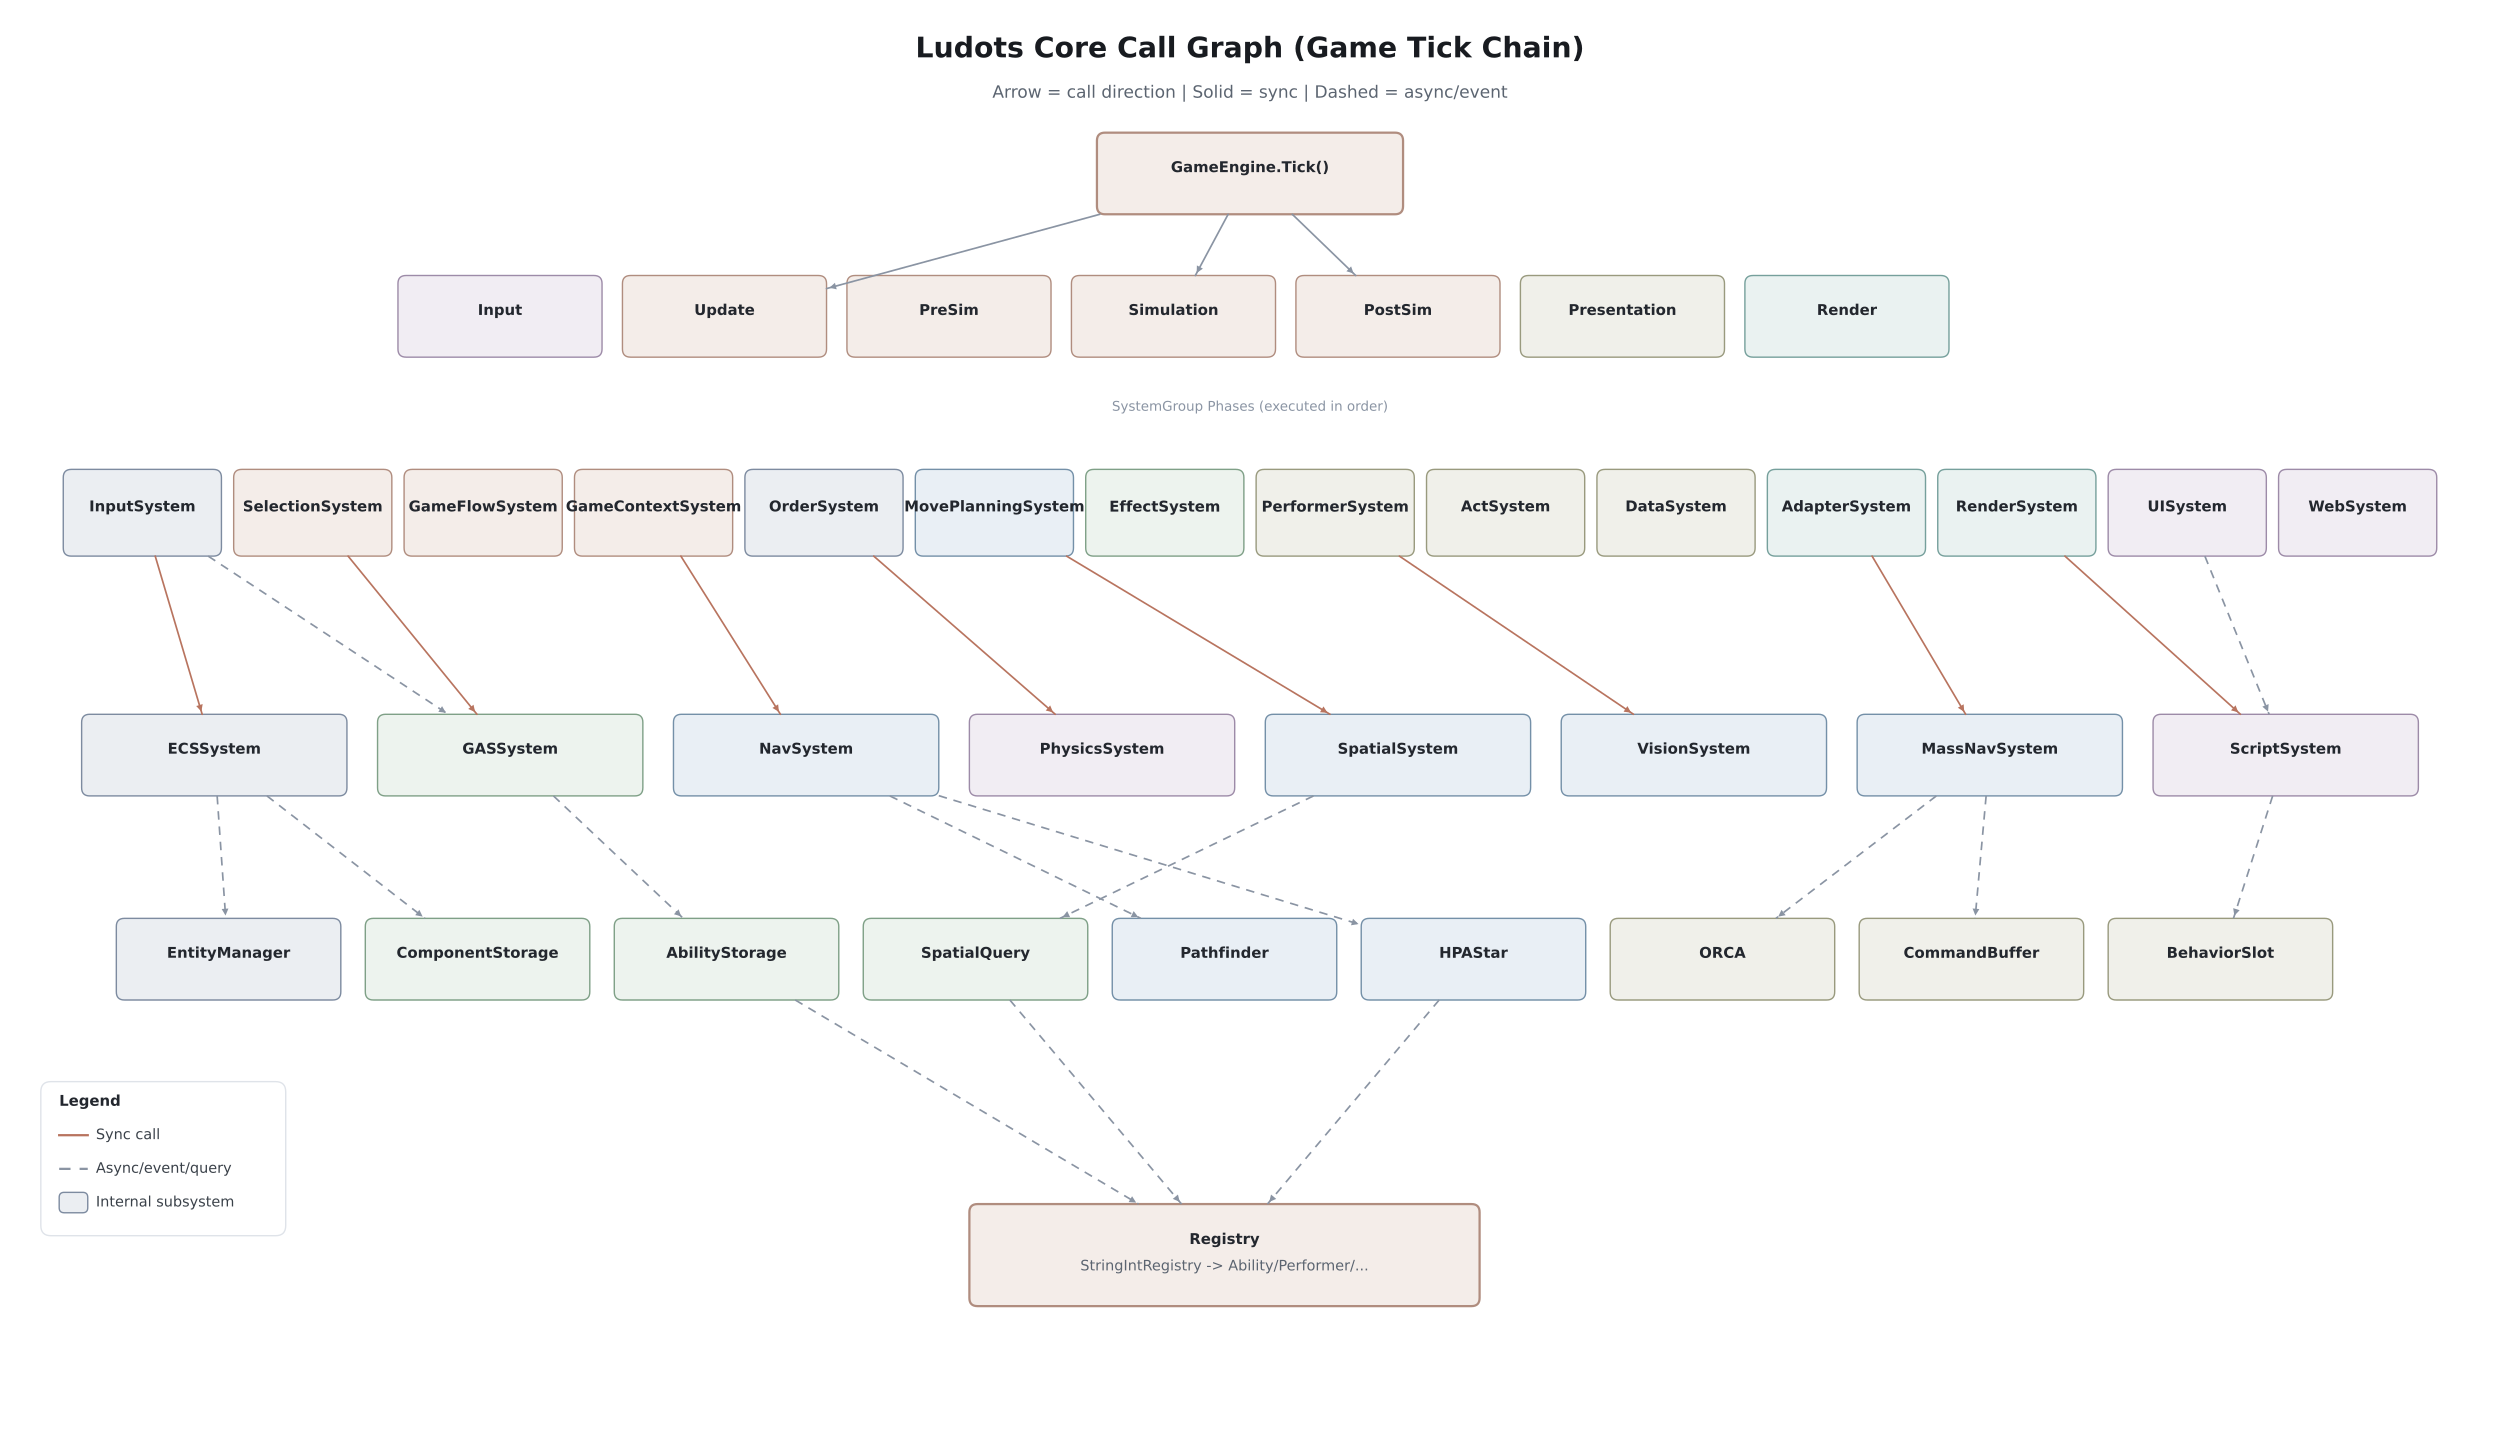
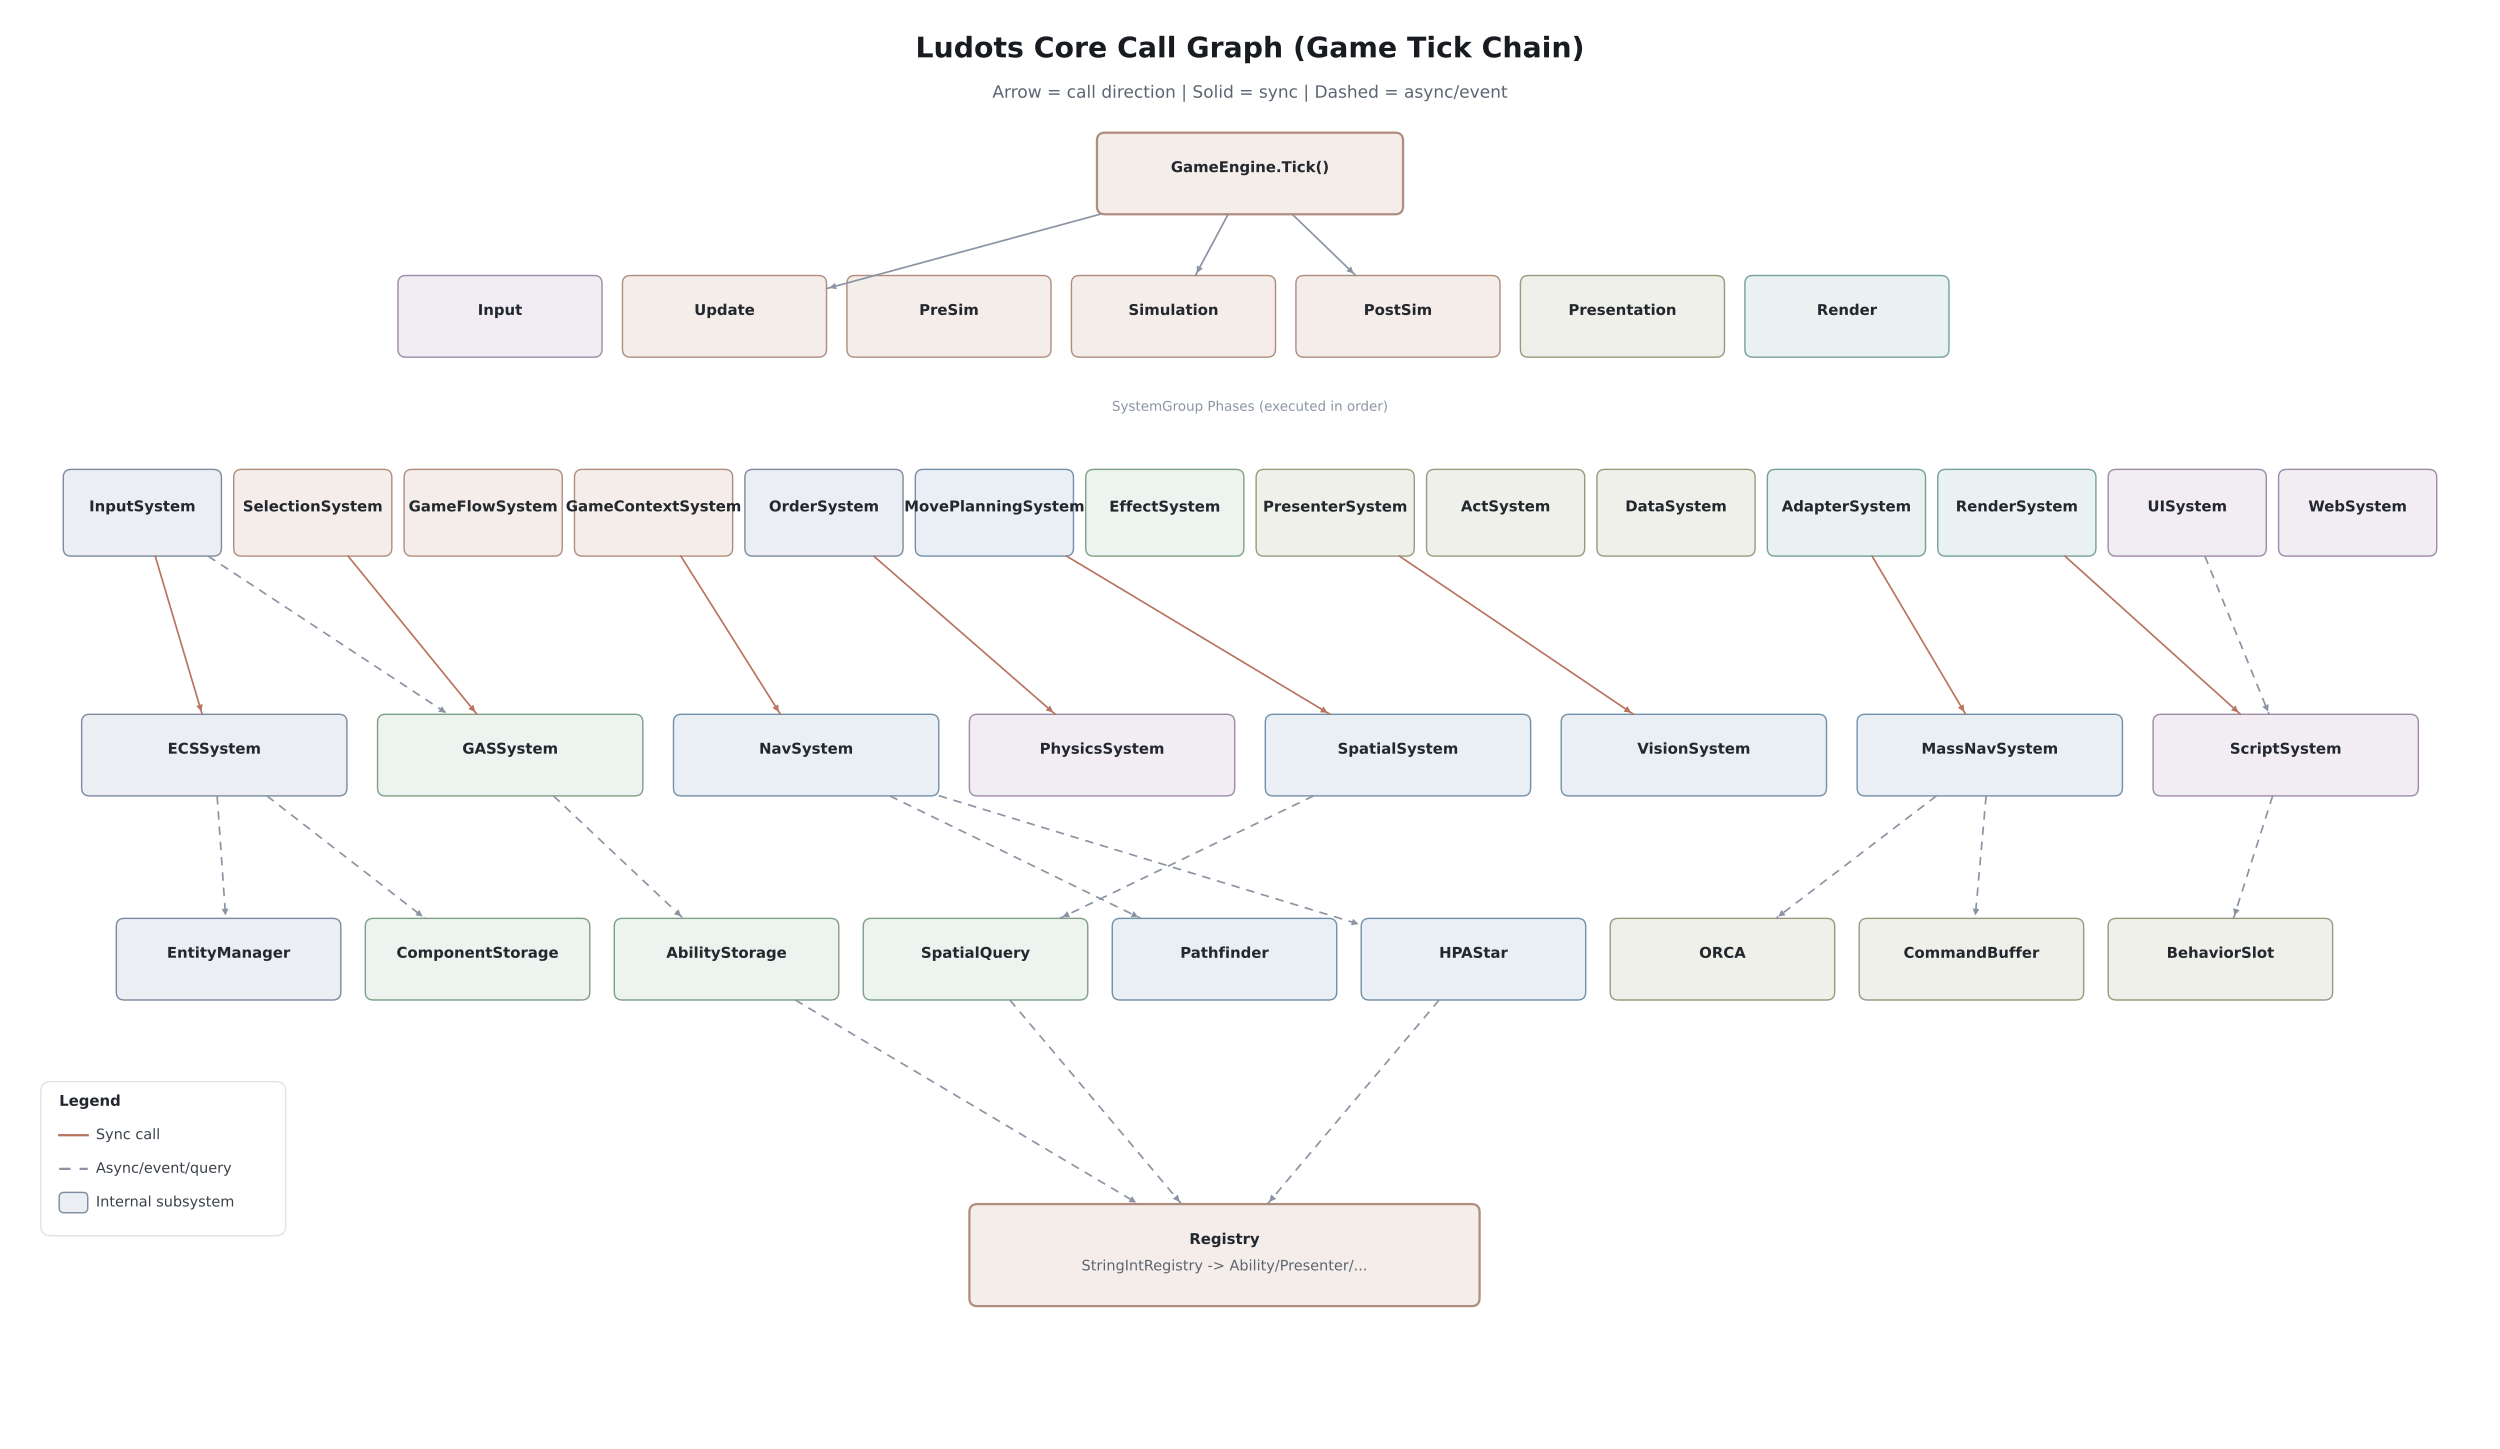
<svg xmlns="http://www.w3.org/2000/svg" width="1764pt" height="1022.4pt" viewBox="0 0 1764 1022.4" version="1.1">
  <defs>
    <style type="text/css">*{stroke-linejoin: round; stroke-linecap: butt}</style>
  </defs>
  <g id="figure_1">
    <g id="patch_1">
      <path d="M 0 1022.4  L 1764 1022.4  L 1764 0  L 0 0  z " style="fill: #ffffff" />
    </g>
    <g id="axes_1">
      <g id="patch_2">
        <path d="M 779.76 93.6  L 984.24 93.6  Q 990 93.6 990 99.36  L 990 145.44  Q 990 151.2 984.24 151.2  L 779.76 151.2  Q 774 151.2 774 145.44  L 774 99.36  Q 774 93.6 779.76 93.6  z " clip-path="url(#p794acbf36c)" style="fill: #f4ede9; stroke: #b08d7f; stroke-width: 1.6; stroke-linejoin: miter" />
      </g>
      <g id="patch_3">
        <path d="M 286.56 194.4  L 419.04 194.4  Q 424.8 194.4 424.8 200.16  L 424.8 246.24  Q 424.8 252 419.04 252  L 286.56 252  Q 280.8 252 280.8 246.24  L 280.8 200.16  Q 280.8 194.4 286.56 194.4  z " clip-path="url(#p794acbf36c)" style="fill: #f1edf3; stroke: #9d8ba8; stroke-linejoin: miter" />
      </g>
      <g id="patch_4">
        <path d="M 444.96 194.4  L 577.44 194.4  Q 583.2 194.4 583.2 200.16  L 583.2 246.24  Q 583.2 252 577.44 252  L 444.96 252  Q 439.2 252 439.2 246.24  L 439.2 200.16  Q 439.2 194.4 444.96 194.4  z " clip-path="url(#p794acbf36c)" style="fill: #f4ede9; stroke: #b08d7f; stroke-linejoin: miter" />
      </g>
      <g id="patch_5">
        <path d="M 603.36 194.4  L 735.84 194.4  Q 741.6 194.4 741.6 200.16  L 741.6 246.24  Q 741.6 252 735.84 252  L 603.36 252  Q 597.6 252 597.6 246.24  L 597.6 200.16  Q 597.6 194.4 603.36 194.4  z " clip-path="url(#p794acbf36c)" style="fill: #f4ede9; stroke: #b08d7f; stroke-linejoin: miter" />
      </g>
      <g id="patch_6">
        <path d="M 761.76 194.4  L 894.24 194.4  Q 900 194.4 900 200.16  L 900 246.24  Q 900 252 894.24 252  L 761.76 252  Q 756 252 756 246.24  L 756 200.16  Q 756 194.4 761.76 194.4  z " clip-path="url(#p794acbf36c)" style="fill: #f4ede9; stroke: #b08d7f; stroke-linejoin: miter" />
      </g>
      <g id="patch_7">
        <path d="M 920.16 194.4  L 1052.64 194.4  Q 1058.4 194.4 1058.4 200.16  L 1058.4 246.24  Q 1058.4 252 1052.64 252  L 920.16 252  Q 914.4 252 914.4 246.24  L 914.4 200.16  Q 914.4 194.4 920.16 194.4  z " clip-path="url(#p794acbf36c)" style="fill: #f4ede9; stroke: #b08d7f; stroke-linejoin: miter" />
      </g>
      <g id="patch_8">
        <path d="M 1078.56 194.4  L 1211.04 194.4  Q 1216.8 194.4 1216.8 200.16  L 1216.8 246.24  Q 1216.8 252 1211.04 252  L 1078.56 252  Q 1072.8 252 1072.8 246.24  L 1072.8 200.16  Q 1072.8 194.4 1078.56 194.4  z " clip-path="url(#p794acbf36c)" style="fill: #f0f0ea; stroke: #999a7e; stroke-linejoin: miter" />
      </g>
      <g id="patch_9">
        <path d="M 1236.96 194.4  L 1369.44 194.4  Q 1375.2 194.4 1375.2 200.16  L 1375.2 246.24  Q 1375.2 252 1369.44 252  L 1236.96 252  Q 1231.2 252 1231.2 246.24  L 1231.2 200.16  Q 1231.2 194.4 1236.96 194.4  z " clip-path="url(#p794acbf36c)" style="fill: #eaf2f1; stroke: #76a09c; stroke-linejoin: miter" />
      </g>
      <g id="patch_10">
        <path d="M 50.4 331.2  L 150.48 331.2  Q 156.24 331.2 156.24 336.96  L 156.24 386.64  Q 156.24 392.4 150.48 392.4  L 50.4 392.4  Q 44.64 392.4 44.64 386.64  L 44.64 336.96  Q 44.64 331.2 50.4 331.2  z " clip-path="url(#p794acbf36c)" style="fill: #ebeef2; stroke: #7d8ba0; stroke-linejoin: miter" />
      </g>
      <g id="patch_11">
        <path d="M 170.64 331.2  L 270.72 331.2  Q 276.48 331.2 276.48 336.96  L 276.48 386.64  Q 276.48 392.4 270.72 392.4  L 170.64 392.4  Q 164.88 392.4 164.88 386.64  L 164.88 336.96  Q 164.88 331.2 170.64 331.2  z " clip-path="url(#p794acbf36c)" style="fill: #f4ede9; stroke: #b08d7f; stroke-linejoin: miter" />
      </g>
      <g id="patch_12">
        <path d="M 290.88 331.2  L 390.96 331.2  Q 396.72 331.2 396.72 336.96  L 396.72 386.64  Q 396.72 392.4 390.96 392.4  L 290.88 392.4  Q 285.12 392.4 285.12 386.64  L 285.12 336.96  Q 285.12 331.2 290.88 331.2  z " clip-path="url(#p794acbf36c)" style="fill: #f4ede9; stroke: #b08d7f; stroke-linejoin: miter" />
      </g>
      <g id="patch_13">
        <path d="M 411.12 331.2  L 511.2 331.2  Q 516.96 331.2 516.96 336.96  L 516.96 386.64  Q 516.96 392.4 511.2 392.4  L 411.12 392.4  Q 405.36 392.4 405.36 386.64  L 405.36 336.96  Q 405.36 331.2 411.12 331.2  z " clip-path="url(#p794acbf36c)" style="fill: #f4ede9; stroke: #b08d7f; stroke-linejoin: miter" />
      </g>
      <g id="patch_14">
        <path d="M 531.36 331.2  L 631.44 331.2  Q 637.2 331.2 637.2 336.96  L 637.2 386.64  Q 637.2 392.4 631.44 392.4  L 531.36 392.4  Q 525.6 392.4 525.6 386.64  L 525.6 336.96  Q 525.6 331.2 531.36 331.2  z " clip-path="url(#p794acbf36c)" style="fill: #ebeef2; stroke: #7d8ba0; stroke-linejoin: miter" />
      </g>
      <g id="patch_15">
        <path d="M 651.6 331.2  L 751.68 331.2  Q 757.44 331.2 757.44 336.96  L 757.44 386.64  Q 757.44 392.4 751.68 392.4  L 651.6 392.4  Q 645.84 392.4 645.84 386.64  L 645.84 336.96  Q 645.84 331.2 651.6 331.2  z " clip-path="url(#p794acbf36c)" style="fill: #e9eff5; stroke: #7490a8; stroke-linejoin: miter" />
      </g>
      <g id="patch_16">
        <path d="M 771.84 331.2  L 871.92 331.2  Q 877.68 331.2 877.68 336.96  L 877.68 386.64  Q 877.68 392.4 871.92 392.4  L 771.84 392.4  Q 766.08 392.4 766.08 386.64  L 766.08 336.96  Q 766.08 331.2 771.84 331.2  z " clip-path="url(#p794acbf36c)" style="fill: #edf3ee; stroke: #7fa087; stroke-linejoin: miter" />
      </g>
      <g id="patch_17">
        <path d="M 892.08 331.2  L 992.16 331.2  Q 997.92 331.2 997.92 336.96  L 997.92 386.64  Q 997.92 392.4 992.16 392.4  L 892.08 392.4  Q 886.32 392.4 886.32 386.64  L 886.32 336.96  Q 886.32 331.2 892.08 331.2  z " clip-path="url(#p794acbf36c)" style="fill: #f0f0ea; stroke: #999a7e; stroke-linejoin: miter" />
      </g>
      <g id="patch_18">
        <path d="M 1012.32 331.2  L 1112.4 331.2  Q 1118.16 331.2 1118.16 336.96  L 1118.16 386.64  Q 1118.16 392.4 1112.4 392.4  L 1012.32 392.4  Q 1006.56 392.4 1006.56 386.64  L 1006.56 336.96  Q 1006.56 331.2 1012.32 331.2  z " clip-path="url(#p794acbf36c)" style="fill: #f0f0ea; stroke: #999a7e; stroke-linejoin: miter" />
      </g>
      <g id="patch_19">
        <path d="M 1132.56 331.2  L 1232.64 331.2  Q 1238.4 331.2 1238.4 336.96  L 1238.4 386.64  Q 1238.4 392.4 1232.64 392.4  L 1132.56 392.4  Q 1126.8 392.4 1126.8 386.64  L 1126.8 336.96  Q 1126.8 331.2 1132.56 331.2  z " clip-path="url(#p794acbf36c)" style="fill: #f0f0ea; stroke: #999a7e; stroke-linejoin: miter" />
      </g>
      <g id="patch_20">
        <path d="M 1252.8 331.2  L 1352.88 331.2  Q 1358.64 331.2 1358.64 336.96  L 1358.64 386.64  Q 1358.64 392.4 1352.88 392.4  L 1252.8 392.4  Q 1247.04 392.4 1247.04 386.64  L 1247.04 336.96  Q 1247.04 331.2 1252.8 331.2  z " clip-path="url(#p794acbf36c)" style="fill: #eaf2f1; stroke: #76a09c; stroke-linejoin: miter" />
      </g>
      <g id="patch_21">
        <path d="M 1373.04 331.2  L 1473.12 331.2  Q 1478.88 331.2 1478.88 336.96  L 1478.88 386.64  Q 1478.88 392.4 1473.12 392.4  L 1373.04 392.4  Q 1367.28 392.4 1367.28 386.64  L 1367.28 336.96  Q 1367.28 331.2 1373.04 331.2  z " clip-path="url(#p794acbf36c)" style="fill: #eaf2f1; stroke: #76a09c; stroke-linejoin: miter" />
      </g>
      <g id="patch_22">
        <path d="M 1493.28 331.2  L 1593.36 331.2  Q 1599.12 331.2 1599.12 336.96  L 1599.12 386.64  Q 1599.12 392.4 1593.36 392.4  L 1493.28 392.4  Q 1487.52 392.4 1487.52 386.64  L 1487.52 336.96  Q 1487.52 331.2 1493.28 331.2  z " clip-path="url(#p794acbf36c)" style="fill: #f1edf3; stroke: #9d8ba8; stroke-linejoin: miter" />
      </g>
      <g id="patch_23">
        <path d="M 1613.52 331.2  L 1713.6 331.2  Q 1719.36 331.2 1719.36 336.96  L 1719.36 386.64  Q 1719.36 392.4 1713.6 392.4  L 1613.52 392.4  Q 1607.76 392.4 1607.76 386.64  L 1607.76 336.96  Q 1607.76 331.2 1613.52 331.2  z " clip-path="url(#p794acbf36c)" style="fill: #f1edf3; stroke: #9d8ba8; stroke-linejoin: miter" />
      </g>
      <g id="patch_24">
        <path d="M 63.36 504  L 239.04 504  Q 244.8 504 244.8 509.76  L 244.8 555.84  Q 244.8 561.6 239.04 561.6  L 63.36 561.6  Q 57.6 561.6 57.6 555.84  L 57.6 509.76  Q 57.6 504 63.36 504  z " clip-path="url(#p794acbf36c)" style="fill: #ebeef2; stroke: #7d8ba0; stroke-linejoin: miter" />
      </g>
      <g id="patch_25">
        <path d="M 272.16 504  L 447.84 504  Q 453.6 504 453.6 509.76  L 453.6 555.84  Q 453.6 561.6 447.84 561.6  L 272.16 561.6  Q 266.4 561.6 266.4 555.84  L 266.4 509.76  Q 266.4 504 272.16 504  z " clip-path="url(#p794acbf36c)" style="fill: #edf3ee; stroke: #7fa087; stroke-linejoin: miter" />
      </g>
      <g id="patch_26">
        <path d="M 480.96 504  L 656.64 504  Q 662.4 504 662.4 509.76  L 662.4 555.84  Q 662.4 561.6 656.64 561.6  L 480.96 561.6  Q 475.2 561.6 475.2 555.84  L 475.2 509.76  Q 475.2 504 480.96 504  z " clip-path="url(#p794acbf36c)" style="fill: #e9eff5; stroke: #7490a8; stroke-linejoin: miter" />
      </g>
      <g id="patch_27">
        <path d="M 689.76 504  L 865.44 504  Q 871.2 504 871.2 509.76  L 871.2 555.84  Q 871.2 561.6 865.44 561.6  L 689.76 561.6  Q 684 561.6 684 555.84  L 684 509.76  Q 684 504 689.76 504  z " clip-path="url(#p794acbf36c)" style="fill: #f1edf3; stroke: #9d8ba8; stroke-linejoin: miter" />
      </g>
      <g id="patch_28">
        <path d="M 898.56 504  L 1074.24 504  Q 1080 504 1080 509.76  L 1080 555.84  Q 1080 561.6 1074.24 561.6  L 898.56 561.6  Q 892.8 561.6 892.8 555.84  L 892.8 509.76  Q 892.8 504 898.56 504  z " clip-path="url(#p794acbf36c)" style="fill: #e9eff5; stroke: #7490a8; stroke-linejoin: miter" />
      </g>
      <g id="patch_29">
        <path d="M 1107.36 504  L 1283.04 504  Q 1288.8 504 1288.8 509.76  L 1288.8 555.84  Q 1288.8 561.6 1283.04 561.6  L 1107.36 561.6  Q 1101.6 561.6 1101.6 555.84  L 1101.6 509.76  Q 1101.6 504 1107.36 504  z " clip-path="url(#p794acbf36c)" style="fill: #e9eff5; stroke: #7490a8; stroke-linejoin: miter" />
      </g>
      <g id="patch_30">
        <path d="M 1316.16 504  L 1491.84 504  Q 1497.6 504 1497.6 509.76  L 1497.6 555.84  Q 1497.6 561.6 1491.84 561.6  L 1316.16 561.6  Q 1310.4 561.6 1310.4 555.84  L 1310.4 509.76  Q 1310.4 504 1316.16 504  z " clip-path="url(#p794acbf36c)" style="fill: #e9eff5; stroke: #7490a8; stroke-linejoin: miter" />
      </g>
      <g id="patch_31">
        <path d="M 1524.96 504  L 1700.64 504  Q 1706.4 504 1706.4 509.76  L 1706.4 555.84  Q 1706.4 561.6 1700.64 561.6  L 1524.96 561.6  Q 1519.2 561.6 1519.2 555.84  L 1519.2 509.76  Q 1519.2 504 1524.96 504  z " clip-path="url(#p794acbf36c)" style="fill: #f1edf3; stroke: #9d8ba8; stroke-linejoin: miter" />
      </g>
      <g id="patch_32">
        <path d="M 87.84 648  L 234.72 648  Q 240.48 648 240.48 653.76  L 240.48 699.84  Q 240.48 705.6 234.72 705.6  L 87.84 705.6  Q 82.08 705.6 82.08 699.84  L 82.08 653.76  Q 82.08 648 87.84 648  z " clip-path="url(#p794acbf36c)" style="fill: #ebeef2; stroke: #7d8ba0; stroke-linejoin: miter" />
      </g>
      <g id="patch_33">
        <path d="M 263.52 648  L 410.4 648  Q 416.16 648 416.16 653.76  L 416.16 699.84  Q 416.16 705.6 410.4 705.6  L 263.52 705.6  Q 257.76 705.6 257.76 699.84  L 257.76 653.76  Q 257.76 648 263.52 648  z " clip-path="url(#p794acbf36c)" style="fill: #edf3ee; stroke: #7fa087; stroke-linejoin: miter" />
      </g>
      <g id="patch_34">
        <path d="M 439.2 648  L 586.08 648  Q 591.84 648 591.84 653.76  L 591.84 699.84  Q 591.84 705.6 586.08 705.6  L 439.2 705.6  Q 433.44 705.6 433.44 699.84  L 433.44 653.76  Q 433.44 648 439.2 648  z " clip-path="url(#p794acbf36c)" style="fill: #edf3ee; stroke: #7fa087; stroke-linejoin: miter" />
      </g>
      <g id="patch_35">
        <path d="M 614.88 648  L 761.76 648  Q 767.52 648 767.52 653.76  L 767.52 699.84  Q 767.52 705.6 761.76 705.6  L 614.88 705.6  Q 609.12 705.6 609.12 699.84  L 609.12 653.76  Q 609.12 648 614.88 648  z " clip-path="url(#p794acbf36c)" style="fill: #edf3ee; stroke: #7fa087; stroke-linejoin: miter" />
      </g>
      <g id="patch_36">
        <path d="M 790.56 648  L 937.44 648  Q 943.2 648 943.2 653.76  L 943.2 699.84  Q 943.2 705.6 937.44 705.6  L 790.56 705.6  Q 784.8 705.6 784.8 699.84  L 784.8 653.76  Q 784.8 648 790.56 648  z " clip-path="url(#p794acbf36c)" style="fill: #e9eff5; stroke: #7490a8; stroke-linejoin: miter" />
      </g>
      <g id="patch_37">
        <path d="M 966.24 648  L 1113.12 648  Q 1118.88 648 1118.88 653.76  L 1118.88 699.84  Q 1118.88 705.6 1113.12 705.6  L 966.24 705.6  Q 960.48 705.6 960.48 699.84  L 960.48 653.76  Q 960.48 648 966.24 648  z " clip-path="url(#p794acbf36c)" style="fill: #e9eff5; stroke: #7490a8; stroke-linejoin: miter" />
      </g>
      <g id="patch_38">
        <path d="M 1141.92 648  L 1288.8 648  Q 1294.56 648 1294.56 653.76  L 1294.56 699.84  Q 1294.56 705.6 1288.8 705.6  L 1141.92 705.6  Q 1136.16 705.6 1136.16 699.84  L 1136.16 653.76  Q 1136.16 648 1141.92 648  z " clip-path="url(#p794acbf36c)" style="fill: #f0f0ea; stroke: #999a7e; stroke-linejoin: miter" />
      </g>
      <g id="patch_39">
        <path d="M 1317.6 648  L 1464.48 648  Q 1470.24 648 1470.24 653.76  L 1470.24 699.84  Q 1470.24 705.6 1464.48 705.6  L 1317.6 705.6  Q 1311.84 705.6 1311.84 699.84  L 1311.84 653.76  Q 1311.84 648 1317.6 648  z " clip-path="url(#p794acbf36c)" style="fill: #f0f0ea; stroke: #999a7e; stroke-linejoin: miter" />
      </g>
      <g id="patch_40">
        <path d="M 1493.28 648  L 1640.16 648  Q 1645.92 648 1645.92 653.76  L 1645.92 699.84  Q 1645.92 705.6 1640.16 705.6  L 1493.28 705.6  Q 1487.52 705.6 1487.52 699.84  L 1487.52 653.76  Q 1487.52 648 1493.28 648  z " clip-path="url(#p794acbf36c)" style="fill: #f0f0ea; stroke: #999a7e; stroke-linejoin: miter" />
      </g>
      <g id="patch_41">
        <path d="M 689.76 849.6  L 1038.24 849.6  Q 1044 849.6 1044 855.36  L 1044 915.84  Q 1044 921.6 1038.24 921.6  L 689.76 921.6  Q 684 921.6 684 915.84  L 684 855.36  Q 684 849.6 689.76 849.6  z " clip-path="url(#p794acbf36c)" style="fill: #f4ede9; stroke: #b08d7f; stroke-width: 1.6; stroke-linejoin: miter" />
      </g>
      <g id="text_1">
        <text style="font-weight: 700; font-size: 10.5px; font-family: 'Microsoft YaHei', 'DejaVu Sans'; text-anchor: middle; fill: #23272e" x="882" y="121.433" transform="rotate(-0 882 121.4334)">GameEngine.Tick()</text>
      </g>
      <g id="text_2">
        <text style="font-weight: 700; font-size: 10.5px; font-family: 'Microsoft YaHei', 'DejaVu Sans'; text-anchor: middle; fill: #23272e" x="352.8" y="222.233" transform="rotate(-0 352.8 222.2334)">Input</text>
      </g>
      <g id="text_3">
        <text style="font-weight: 700; font-size: 10.5px; font-family: 'Microsoft YaHei', 'DejaVu Sans'; text-anchor: middle; fill: #23272e" x="511.2" y="222.233" transform="rotate(-0 511.2 222.2334)">Update</text>
      </g>
      <g id="text_4">
        <text style="font-weight: 700; font-size: 10.5px; font-family: 'Microsoft YaHei', 'DejaVu Sans'; text-anchor: middle; fill: #23272e" x="669.6" y="222.233" transform="rotate(-0 669.6 222.2334)">PreSim</text>
      </g>
      <g id="text_5">
        <text style="font-weight: 700; font-size: 10.5px; font-family: 'Microsoft YaHei', 'DejaVu Sans'; text-anchor: middle; fill: #23272e" x="828" y="222.233" transform="rotate(-0 828 222.2334)">Simulation</text>
      </g>
      <g id="text_6">
        <text style="font-weight: 700; font-size: 10.5px; font-family: 'Microsoft YaHei', 'DejaVu Sans'; text-anchor: middle; fill: #23272e" x="986.4" y="222.233" transform="rotate(-0 986.4 222.2334)">PostSim</text>
      </g>
      <g id="text_7">
        <text style="font-weight: 700; font-size: 10.5px; font-family: 'Microsoft YaHei', 'DejaVu Sans'; text-anchor: middle; fill: #23272e" x="1144.8" y="222.233" transform="rotate(-0 1144.8 222.2334)">Presentation</text>
      </g>
      <g id="text_8">
        <text style="font-weight: 700; font-size: 10.5px; font-family: 'Microsoft YaHei', 'DejaVu Sans'; text-anchor: middle; fill: #23272e" x="1303.2" y="222.233" transform="rotate(-0 1303.2 222.2334)">Render</text>
      </g>
      <g id="text_9">
        <text style="font-weight: 700; font-size: 10.5px; font-family: 'Microsoft YaHei', 'DejaVu Sans'; text-anchor: middle; fill: #23272e" x="100.44" y="360.783" transform="rotate(-0 100.44 360.7826)">InputSystem</text>
      </g>
      <g id="text_10">
        <text style="font-weight: 700; font-size: 10.5px; font-family: 'Microsoft YaHei', 'DejaVu Sans'; text-anchor: middle; fill: #23272e" x="220.68" y="360.833" transform="rotate(-0 220.68 360.8334)">SelectionSystem</text>
      </g>
      <g id="text_11">
        <text style="font-weight: 700; font-size: 10.5px; font-family: 'Microsoft YaHei', 'DejaVu Sans'; text-anchor: middle; fill: #23272e" x="340.92" y="360.833" transform="rotate(-0 340.92 360.8334)">GameFlowSystem</text>
      </g>
      <g id="text_12">
        <text style="font-weight: 700; font-size: 10.5px; font-family: 'Microsoft YaHei', 'DejaVu Sans'; text-anchor: middle; fill: #23272e" x="461.16" y="360.783" transform="rotate(-0 461.16 360.7826)">GameContextSystem</text>
      </g>
      <g id="text_13">
        <text style="font-weight: 700; font-size: 10.5px; font-family: 'Microsoft YaHei', 'DejaVu Sans'; text-anchor: middle; fill: #23272e" x="581.4" y="360.833" transform="rotate(-0 581.4 360.8334)">OrderSystem</text>
      </g>
      <g id="text_14">
        <text style="font-weight: 700; font-size: 10.5px; font-family: 'Microsoft YaHei', 'DejaVu Sans'; text-anchor: middle; fill: #23272e" x="701.64" y="360.833" transform="rotate(-0 701.64 360.8334)">MovePlanningSystem</text>
      </g>
      <g id="text_15">
        <text style="font-weight: 700; font-size: 10.5px; font-family: 'Microsoft YaHei', 'DejaVu Sans'; text-anchor: middle; fill: #23272e" x="821.88" y="360.966" transform="rotate(-0 821.88 360.9663)">EffectSystem</text>
      </g>
      <g id="text_16">
-         <text style="font-weight: 700; font-size: 10.5px; font-family: 'Microsoft YaHei', 'DejaVu Sans'; text-anchor: middle; fill: #23272e" x="942.12" y="360.966" transform="rotate(-0 942.12 360.9663)">PerformerSystem</text>
+         <text style="font-weight: 700; font-size: 10.5px; font-family: 'Microsoft YaHei', 'DejaVu Sans'; text-anchor: middle; fill: #23272e" x="942.12" y="360.966" transform="rotate(-0 942.12 360.9663)">PresenterSystem</text>
      </g>
      <g id="text_17">
        <text style="font-weight: 700; font-size: 10.5px; font-family: 'Microsoft YaHei', 'DejaVu Sans'; text-anchor: middle; fill: #23272e" x="1062.36" y="360.783" transform="rotate(-0 1062.36 360.7826)">ActSystem</text>
      </g>
      <g id="text_18">
        <text style="font-weight: 700; font-size: 10.5px; font-family: 'Microsoft YaHei', 'DejaVu Sans'; text-anchor: middle; fill: #23272e" x="1182.6" y="360.783" transform="rotate(-0 1182.6 360.7826)">DataSystem</text>
      </g>
      <g id="text_19">
        <text style="font-weight: 700; font-size: 10.5px; font-family: 'Microsoft YaHei', 'DejaVu Sans'; text-anchor: middle; fill: #23272e" x="1302.84" y="360.833" transform="rotate(-0 1302.84 360.8334)">AdapterSystem</text>
      </g>
      <g id="text_20">
        <text style="font-weight: 700; font-size: 10.5px; font-family: 'Microsoft YaHei', 'DejaVu Sans'; text-anchor: middle; fill: #23272e" x="1423.08" y="360.833" transform="rotate(-0 1423.08 360.8334)">RenderSystem</text>
      </g>
      <g id="text_21">
        <text style="font-weight: 700; font-size: 10.5px; font-family: 'Microsoft YaHei', 'DejaVu Sans'; text-anchor: middle; fill: #23272e" x="1543.32" y="360.783" transform="rotate(-0 1543.32 360.7826)">UISystem</text>
      </g>
      <g id="text_22">
        <text style="font-weight: 700; font-size: 10.5px; font-family: 'Microsoft YaHei', 'DejaVu Sans'; text-anchor: middle; fill: #23272e" x="1663.56" y="360.833" transform="rotate(-0 1663.56 360.8334)">WebSystem</text>
      </g>
      <g id="text_23">
        <text style="font-weight: 700; font-size: 10.5px; font-family: 'Microsoft YaHei', 'DejaVu Sans'; text-anchor: middle; fill: #23272e" x="151.2" y="531.783" transform="rotate(-0 151.2 531.7826)">ECSSystem</text>
      </g>
      <g id="text_24">
        <text style="font-weight: 700; font-size: 10.5px; font-family: 'Microsoft YaHei', 'DejaVu Sans'; text-anchor: middle; fill: #23272e" x="360" y="531.783" transform="rotate(-0 360 531.7826)">GASSystem</text>
      </g>
      <g id="text_25">
        <text style="font-weight: 700; font-size: 10.5px; font-family: 'Microsoft YaHei', 'DejaVu Sans'; text-anchor: middle; fill: #23272e" x="568.8" y="531.783" transform="rotate(-0 568.8 531.7826)">NavSystem</text>
      </g>
      <g id="text_26">
        <text style="font-weight: 700; font-size: 10.5px; font-family: 'Microsoft YaHei', 'DejaVu Sans'; text-anchor: middle; fill: #23272e" x="777.6" y="531.833" transform="rotate(-0 777.6 531.8334)">PhysicsSystem</text>
      </g>
      <g id="text_27">
        <text style="font-weight: 700; font-size: 10.5px; font-family: 'Microsoft YaHei', 'DejaVu Sans'; text-anchor: middle; fill: #23272e" x="986.4" y="531.833" transform="rotate(-0 986.4 531.8334)">SpatialSystem</text>
      </g>
      <g id="text_28">
        <text style="font-weight: 700; font-size: 10.5px; font-family: 'Microsoft YaHei', 'DejaVu Sans'; text-anchor: middle; fill: #23272e" x="1195.2" y="531.797" transform="rotate(-0 1195.2 531.7973)">VisionSystem</text>
      </g>
      <g id="text_29">
        <text style="font-weight: 700; font-size: 10.5px; font-family: 'Microsoft YaHei', 'DejaVu Sans'; text-anchor: middle; fill: #23272e" x="1404" y="531.783" transform="rotate(-0 1404 531.7826)">MassNavSystem</text>
      </g>
      <g id="text_30">
        <text style="font-weight: 700; font-size: 10.5px; font-family: 'Microsoft YaHei', 'DejaVu Sans'; text-anchor: middle; fill: #23272e" x="1612.8" y="531.797" transform="rotate(-0 1612.8 531.7973)">ScriptSystem</text>
      </g>
      <g id="text_31">
        <text style="font-weight: 700; font-size: 10.5px; font-family: 'Microsoft YaHei', 'DejaVu Sans'; text-anchor: middle; fill: #23272e" x="161.28" y="675.797" transform="rotate(-0 161.28 675.7973)">EntityManager</text>
      </g>
      <g id="text_32">
        <text style="font-weight: 700; font-size: 10.5px; font-family: 'Microsoft YaHei', 'DejaVu Sans'; text-anchor: middle; fill: #23272e" x="336.96" y="675.783" transform="rotate(-0 336.96 675.7826)">ComponentStorage</text>
      </g>
      <g id="text_33">
        <text style="font-weight: 700; font-size: 10.5px; font-family: 'Microsoft YaHei', 'DejaVu Sans'; text-anchor: middle; fill: #23272e" x="512.64" y="675.833" transform="rotate(-0 512.64 675.8334)">AbilityStorage</text>
      </g>
      <g id="text_34">
        <text style="font-weight: 700; font-size: 10.5px; font-family: 'Microsoft YaHei', 'DejaVu Sans'; text-anchor: middle; fill: #23272e" x="688.32" y="675.833" transform="rotate(-0 688.32 675.8334)">SpatialQuery</text>
      </g>
      <g id="text_35">
        <text style="font-weight: 700; font-size: 10.5px; font-family: 'Microsoft YaHei', 'DejaVu Sans'; text-anchor: middle; fill: #23272e" x="864" y="675.833" transform="rotate(-0 864 675.8334)">Pathfinder</text>
      </g>
      <g id="text_36">
        <text style="font-weight: 700; font-size: 10.5px; font-family: 'Microsoft YaHei', 'DejaVu Sans'; text-anchor: middle; fill: #23272e" x="1039.68" y="675.833" transform="rotate(-0 1039.68 675.8334)">HPAStar</text>
      </g>
      <g id="text_37">
        <text style="font-weight: 700; font-size: 10.5px; font-family: 'Microsoft YaHei', 'DejaVu Sans'; text-anchor: middle; fill: #23272e" x="1215.36" y="675.833" transform="rotate(-0 1215.36 675.8334)">ORCA</text>
      </g>
      <g id="text_38">
        <text style="font-weight: 700; font-size: 10.5px; font-family: 'Microsoft YaHei', 'DejaVu Sans'; text-anchor: middle; fill: #23272e" x="1391.04" y="675.833" transform="rotate(-0 1391.04 675.8334)">CommandBuffer</text>
      </g>
      <g id="text_39">
        <text style="font-weight: 700; font-size: 10.5px; font-family: 'Microsoft YaHei', 'DejaVu Sans'; text-anchor: middle; fill: #23272e" x="1566.72" y="675.833" transform="rotate(-0 1566.72 675.8334)">BehaviorSlot</text>
      </g>
      <g id="text_40">
        <text style="font-weight: 700; font-size: 10.5px; font-family: 'Microsoft YaHei', 'DejaVu Sans'; text-anchor: middle; fill: #23272e" x="864" y="877.757" transform="rotate(-0 864 877.7573)">Registry</text>
      </g>
      <g id="text_41">
-         <text style="font-size: 10.2px; font-family: 'Microsoft YaHei', 'DejaVu Sans'; text-anchor: middle; fill: #5b6470" x="864" y="896.393" transform="rotate(-0 864 896.3932)">StringIntRegistry -&gt; Ability/Performer/...</text>
+         <text style="font-size: 10.2px; font-family: 'Microsoft YaHei', 'DejaVu Sans'; text-anchor: middle; fill: #5b6470" x="864" y="896.393" transform="rotate(-0 864 896.3932)">StringIntRegistry -&gt; Ability/Presenter/...</text>
      </g>
      <g id="line2d_1">
        <path d="M 776.057 151.2  L 583.2 203.627  " clip-path="url(#p794acbf36c)" style="fill: none; stroke: #8a94a3; stroke-width: 1.2; stroke-linecap: round" />
      </g>
      <g id="line2d_2">
        <path d="M 866.571 151.2  L 843.429 194.4  " clip-path="url(#p794acbf36c)" style="fill: none; stroke: #8a94a3; stroke-width: 1.2; stroke-linecap: round" />
      </g>
      <g id="line2d_3">
        <path d="M 911.829 151.2  L 956.571 194.4  " clip-path="url(#p794acbf36c)" style="fill: none; stroke: #8a94a3; stroke-width: 1.2; stroke-linecap: round" />
      </g>
      <g id="line2d_4">
        <path d="M 109.523 392.4  L 142.651 504  " clip-path="url(#p794acbf36c)" style="fill: none; stroke: #b8745f; stroke-width: 1.2; stroke-linecap: round" />
      </g>
      <g id="line2d_5">
        <path d="M 146.888 392.4  L 316.285 504  " clip-path="url(#p794acbf36c)" style="fill: none; stroke-dasharray: 6,4.8; stroke-dashoffset: 0; stroke: #8a94a3; stroke-width: 1.2" />
      </g>
      <g id="line2d_6">
        <path d="M 245.611 392.4  L 336.536 504  " clip-path="url(#p794acbf36c)" style="fill: none; stroke: #b8745f; stroke-width: 1.2; stroke-linecap: round" />
      </g>
      <g id="line2d_7">
        <path d="M 480.422 392.4  L 550.671 504  " clip-path="url(#p794acbf36c)" style="fill: none; stroke: #b8745f; stroke-width: 1.2; stroke-linecap: round" />
      </g>
      <g id="line2d_8">
        <path d="M 616.509 392.4  L 744.556 504  " clip-path="url(#p794acbf36c)" style="fill: none; stroke: #b8745f; stroke-width: 1.2; stroke-linecap: round" />
      </g>
      <g id="line2d_9">
        <path d="M 752.597 392.4  L 938.44 504  " clip-path="url(#p794acbf36c)" style="fill: none; stroke: #b8745f; stroke-width: 1.2; stroke-linecap: round" />
      </g>
      <g id="line2d_10">
        <path d="M 987.408 392.4  L 1152.576 504  " clip-path="url(#p794acbf36c)" style="fill: none; stroke: #b8745f; stroke-width: 1.2; stroke-linecap: round" />
      </g>
      <g id="line2d_11">
        <path d="M 1320.942 392.4  L 1386.963 504  " clip-path="url(#p794acbf36c)" style="fill: none; stroke: #b8745f; stroke-width: 1.2; stroke-linecap: round" />
      </g>
      <g id="line2d_12">
        <path d="M 1457.03 392.4  L 1580.847 504  " clip-path="url(#p794acbf36c)" style="fill: none; stroke: #b8745f; stroke-width: 1.2; stroke-linecap: round" />
      </g>
      <g id="line2d_13">
        <path d="M 1555.753 392.4  L 1601.098 504  " clip-path="url(#p794acbf36c)" style="fill: none; stroke-dasharray: 6,4.8; stroke-dashoffset: 0; stroke: #8a94a3; stroke-width: 1.2" />
      </g>
      <g id="line2d_14">
        <path d="M 153.216 561.6  L 159.264 648  " clip-path="url(#p794acbf36c)" style="fill: none; stroke-dasharray: 6,4.8; stroke-dashoffset: 0; stroke: #8a94a3; stroke-width: 1.2" />
      </g>
      <g id="line2d_15">
        <path d="M 188.352 561.6  L 299.808 648  " clip-path="url(#p794acbf36c)" style="fill: none; stroke-dasharray: 6,4.8; stroke-dashoffset: 0; stroke: #8a94a3; stroke-width: 1.2" />
      </g>
      <g id="line2d_16">
        <path d="M 390.528 561.6  L 482.112 648  " clip-path="url(#p794acbf36c)" style="fill: none; stroke-dasharray: 6,4.8; stroke-dashoffset: 0; stroke: #8a94a3; stroke-width: 1.2" />
      </g>
      <g id="line2d_17">
        <path d="M 926.784 561.6  L 747.936 648  " clip-path="url(#p794acbf36c)" style="fill: none; stroke-dasharray: 6,4.8; stroke-dashoffset: 0; stroke: #8a94a3; stroke-width: 1.2" />
      </g>
      <g id="line2d_18">
        <path d="M 627.84 561.6  L 804.96 648  " clip-path="url(#p794acbf36c)" style="fill: none; stroke-dasharray: 6,4.8; stroke-dashoffset: 0; stroke: #8a94a3; stroke-width: 1.2" />
      </g>
      <g id="line2d_19">
        <path d="M 662.4 561.424  L 960.48 652.58  " clip-path="url(#p794acbf36c)" style="fill: none; stroke-dasharray: 6,4.8; stroke-dashoffset: 0; stroke: #8a94a3; stroke-width: 1.2" />
      </g>
      <g id="line2d_20">
        <path d="M 1366.272 561.6  L 1253.088 648  " clip-path="url(#p794acbf36c)" style="fill: none; stroke-dasharray: 6,4.8; stroke-dashoffset: 0; stroke: #8a94a3; stroke-width: 1.2" />
      </g>
      <g id="line2d_21">
        <path d="M 1401.408 561.6  L 1393.632 648  " clip-path="url(#p794acbf36c)" style="fill: none; stroke-dasharray: 6,4.8; stroke-dashoffset: 0; stroke: #8a94a3; stroke-width: 1.2" />
      </g>
      <g id="line2d_22">
        <path d="M 1603.584 561.6  L 1575.936 648  " clip-path="url(#p794acbf36c)" style="fill: none; stroke-dasharray: 6,4.8; stroke-dashoffset: 0; stroke: #8a94a3; stroke-width: 1.2" />
      </g>
      <g id="line2d_23">
        <path d="M 561.103 705.6  L 803.421 849.6  " clip-path="url(#p794acbf36c)" style="fill: none; stroke-dasharray: 6,4.8; stroke-dashoffset: 0; stroke: #8a94a3; stroke-width: 1.2" />
      </g>
      <g id="line2d_24">
        <path d="M 712.552 705.6  L 833.71 849.6  " clip-path="url(#p794acbf36c)" style="fill: none; stroke-dasharray: 6,4.8; stroke-dashoffset: 0; stroke: #8a94a3; stroke-width: 1.2" />
      </g>
      <g id="line2d_25">
        <path d="M 1015.448 705.6  L 894.29 849.6  " clip-path="url(#p794acbf36c)" style="fill: none; stroke-dasharray: 6,4.8; stroke-dashoffset: 0; stroke: #8a94a3; stroke-width: 1.2" />
      </g>
      <g id="patch_42">
        <path d="M 774.13 151.724  Q 679.631 177.413 585.132 203.102  " clip-path="url(#p794acbf36c)" style="fill: none" />
        <path d="M 590.393 204.159  L 585.132 203.102  L 589.134 199.527  z " clip-path="url(#p794acbf36c)" style="fill: #8a94a3" />
      </g>
      <g id="patch_43">
        <path d="M 865.626 152.964  Q 855 172.801 844.373 192.637  " clip-path="url(#p794acbf36c)" style="fill: none" />
        <path d="M 848.755 189.539  L 844.373 192.637  L 844.524 187.273  z " clip-path="url(#p794acbf36c)" style="fill: #8a94a3" />
      </g>
      <g id="patch_44">
        <path d="M 913.268 152.59  Q 934.199 172.799 955.131 193.009  " clip-path="url(#p794acbf36c)" style="fill: none" />
        <path d="M 953.345 187.949  L 955.131 193.009  L 950.011 191.402  z " clip-path="url(#p794acbf36c)" style="fill: #8a94a3" />
      </g>
      <g id="patch_45">
        <path d="M 110.093 394.317  Q 126.087 448.2 142.082 502.082  " clip-path="url(#p794acbf36c)" style="fill: none" />
        <path d="M 143.016 496.798  L 142.082 502.082  L 138.415 498.163  z " clip-path="url(#p794acbf36c)" style="fill: #b8745f" />
      </g>
      <g id="patch_46">
        <path d="M 148.56 393.502  Q 231.587 448.2 314.613 502.899  " clip-path="url(#p794acbf36c)" style="fill: none" />
        <path d="M 311.925 498.254  L 314.613 502.899  L 309.285 502.262  z " clip-path="url(#p794acbf36c)" style="fill: #8a94a3" />
      </g>
      <g id="patch_47">
        <path d="M 246.873 393.95  Q 291.074 448.201 335.274 502.452  " clip-path="url(#p794acbf36c)" style="fill: none" />
        <path d="M 334.103 497.215  L 335.274 502.452  L 330.382 500.246  z " clip-path="url(#p794acbf36c)" style="fill: #b8745f" />
      </g>
      <g id="patch_48">
        <path d="M 481.487 394.093  Q 515.546 448.199 549.605 502.306  " clip-path="url(#p794acbf36c)" style="fill: none" />
        <path d="M 549.079 496.965  L 549.605 502.306  L 545.017 499.522  z " clip-path="url(#p794acbf36c)" style="fill: #b8745f" />
      </g>
      <g id="patch_49">
        <path d="M 618.016 393.713  Q 680.532 448.199 743.048 502.686  " clip-path="url(#p794acbf36c)" style="fill: none" />
        <path d="M 741.006 497.723  L 743.048 502.686  L 737.852 501.341  z " clip-path="url(#p794acbf36c)" style="fill: #b8745f" />
      </g>
      <g id="patch_50">
        <path d="M 754.313 393.43  Q 845.518 448.2 936.724 502.969  " clip-path="url(#p794acbf36c)" style="fill: none" />
        <path d="M 933.844 498.441  L 936.724 502.969  L 931.373 502.556  z " clip-path="url(#p794acbf36c)" style="fill: #b8745f" />
      </g>
      <g id="patch_51">
        <path d="M 989.064 393.519  Q 1069.99 448.199 1150.917 502.879  " clip-path="url(#p794acbf36c)" style="fill: none" />
        <path d="M 1148.283 498.203  L 1150.917 502.879  L 1145.596 502.18  z " clip-path="url(#p794acbf36c)" style="fill: #b8745f" />
      </g>
      <g id="patch_52">
        <path d="M 1321.96 394.12  Q 1353.952 448.2 1385.945 502.28  " clip-path="url(#p794acbf36c)" style="fill: none" />
        <path d="M 1385.567 496.927  L 1385.945 502.28  L 1381.435 499.371  z " clip-path="url(#p794acbf36c)" style="fill: #b8745f" />
      </g>
      <g id="patch_53">
        <path d="M 1458.517 393.74  Q 1518.94 448.201 1579.363 502.662  " clip-path="url(#p794acbf36c)" style="fill: none" />
        <path d="M 1577.405 497.666  L 1579.363 502.662  L 1574.191 501.232  z " clip-path="url(#p794acbf36c)" style="fill: #b8745f" />
      </g>
      <g id="patch_54">
        <path d="M 1556.507 394.256  Q 1578.427 448.202 1600.346 502.148  " clip-path="url(#p794acbf36c)" style="fill: none" />
        <path d="M 1600.762 496.798  L 1600.346 502.148  L 1596.315 498.604  z " clip-path="url(#p794acbf36c)" style="fill: #8a94a3" />
      </g>
      <g id="patch_55">
        <path d="M 153.356 563.596  Q 156.24 604.8 159.124 646.004  " clip-path="url(#p794acbf36c)" style="fill: none" />
        <path d="M 161.183 641.048  L 159.124 646.004  L 156.395 641.383  z " clip-path="url(#p794acbf36c)" style="fill: #8a94a3" />
      </g>
      <g id="patch_56">
        <path d="M 189.934 562.826  Q 244.081 604.801 298.229 646.776  " clip-path="url(#p794acbf36c)" style="fill: none" />
        <path d="M 295.905 641.938  L 298.229 646.776  L 292.965 645.732  z " clip-path="url(#p794acbf36c)" style="fill: #8a94a3" />
      </g>
      <g id="patch_57">
        <path d="M 391.984 562.974  Q 436.321 604.801 480.657 646.627  " clip-path="url(#p794acbf36c)" style="fill: none" />
        <path d="M 478.812 641.588  L 480.657 646.627  L 475.519 645.079  z " clip-path="url(#p794acbf36c)" style="fill: #8a94a3" />
      </g>
      <g id="patch_58">
        <path d="M 924.986 562.469  Q 837.362 604.799 749.738 647.129  " clip-path="url(#p794acbf36c)" style="fill: none" />
        <path d="M 755.104 647.203  L 749.738 647.129  L 753.016 642.88  z " clip-path="url(#p794acbf36c)" style="fill: #8a94a3" />
      </g>
      <g id="patch_59">
        <path d="M 629.637 562.477  Q 716.401 604.801 803.165 647.124  " clip-path="url(#p794acbf36c)" style="fill: none" />
        <path d="M 799.903 642.863  L 803.165 647.124  L 797.799 647.177  z " clip-path="url(#p794acbf36c)" style="fill: #8a94a3" />
      </g>
      <g id="patch_60">
        <path d="M 664.315 562.009  Q 811.442 607.002 958.568 651.995  " clip-path="url(#p794acbf36c)" style="fill: none" />
        <path d="M 954.68 648.296  L 958.568 651.995  L 953.276 652.887  z " clip-path="url(#p794acbf36c)" style="fill: #8a94a3" />
      </g>
      <g id="patch_61">
        <path d="M 1364.68 562.816  Q 1309.679 604.801 1254.678 646.786  " clip-path="url(#p794acbf36c)" style="fill: none" />
        <path d="M 1259.95 645.781  L 1254.678 646.786  L 1257.038 641.966  z " clip-path="url(#p794acbf36c)" style="fill: #8a94a3" />
      </g>
      <g id="patch_62">
        <path d="M 1401.229 563.591  Q 1397.52 604.8 1393.811 646.009  " clip-path="url(#p794acbf36c)" style="fill: none" />
        <path d="M 1396.632 641.443  L 1393.811 646.009  L 1391.851 641.013  z " clip-path="url(#p794acbf36c)" style="fill: #8a94a3" />
      </g>
      <g id="patch_63">
        <path d="M 1602.974 563.506  Q 1589.76 604.8 1576.546 646.094  " clip-path="url(#p794acbf36c)" style="fill: none" />
        <path d="M 1580.295 642.254  L 1576.546 646.094  L 1575.723 640.791  z " clip-path="url(#p794acbf36c)" style="fill: #8a94a3" />
      </g>
      <g id="patch_64">
        <path d="M 562.823 706.622  Q 682.261 777.599 801.699 848.577  " clip-path="url(#p794acbf36c)" style="fill: none" />
        <path d="M 798.799 844.061  L 801.699 848.577  L 796.346 848.188  z " clip-path="url(#p794acbf36c)" style="fill: #8a94a3" />
      </g>
      <g id="patch_65">
        <path d="M 713.84 707.131  Q 773.132 777.602 832.425 848.072  " clip-path="url(#p794acbf36c)" style="fill: none" />
        <path d="M 831.171 842.854  L 832.425 848.072  L 827.498 845.944  z " clip-path="url(#p794acbf36c)" style="fill: #8a94a3" />
      </g>
      <g id="patch_66">
        <path d="M 1014.16 707.131  Q 954.868 777.602 895.575 848.072  " clip-path="url(#p794acbf36c)" style="fill: none" />
        <path d="M 900.502 845.944  L 895.575 848.072  L 896.829 842.854  z " clip-path="url(#p794acbf36c)" style="fill: #8a94a3" />
      </g>
      <g id="text_42">
        <text style="font-weight: 700; font-size: 20px; font-family: 'Microsoft YaHei', 'DejaVu Sans'; text-anchor: middle; fill: #181b20" x="882" y="40.468" transform="rotate(-0 882 40.4675)">Ludots Core Call Graph (Game Tick Chain)</text>
      </g>
      <g id="text_43">
        <text style="font-size: 12px; font-family: 'Microsoft YaHei', 'DejaVu Sans'; text-anchor: middle; fill: #5b6470" x="882" y="68.948" transform="rotate(-0 882 68.9475)">Arrow = call direction | Solid = sync | Dashed = async/event</text>
      </g>
      <g id="text_44">
        <text style="font-size: 9.5px; font-family: 'Microsoft YaHei', 'DejaVu Sans'; text-anchor: middle; fill: #8a94a3" x="882" y="289.834" transform="rotate(-0 882 289.8341)">SystemGroup Phases (executed in order)</text>
      </g>
      <g id="patch_67">
        <path d="M 36 763.2  L 194.4 763.2  Q 201.6 763.2 201.6 770.4  L 201.6 864.72  Q 201.6 871.92 194.4 871.92  L 36 871.92  Q 28.8 871.92 28.8 864.72  L 28.8 770.4  Q 28.8 763.2 36 763.2  z " clip-path="url(#p794acbf36c)" style="fill: #ffffff; stroke: #dfe3e9; stroke-linejoin: miter" />
      </g>
      <g id="text_45">
        <text style="font-weight: 700; font-size: 10.5px; font-family: 'Microsoft YaHei', 'DejaVu Sans'; text-anchor: start; fill: #23272e" x="41.76" y="780.233" transform="rotate(-0 41.76 780.2334)">Legend</text>
      </g>
      <g id="line2d_26">
        <path d="M 41.76 801  L 61.92 801  " clip-path="url(#p794acbf36c)" style="fill: none; stroke: #b8745f; stroke-width: 1.6; stroke-linecap: square" />
      </g>
      <g id="text_46">
        <text style="font-size: 10.2px; font-family: 'Microsoft YaHei', 'DejaVu Sans'; text-anchor: start; fill: #3a4149" x="67.68" y="803.779" transform="rotate(-0 67.68 803.7795)">Sync call</text>
      </g>
      <g id="line2d_27">
        <path d="M 41.76 824.76  L 61.92 824.76  " clip-path="url(#p794acbf36c)" style="fill: none; stroke-dasharray: 8,6.4; stroke-dashoffset: 0; stroke: #8a94a3; stroke-width: 1.6" />
      </g>
      <g id="text_47">
        <text style="font-size: 10.2px; font-family: 'Microsoft YaHei', 'DejaVu Sans'; text-anchor: start; fill: #3a4149" x="67.68" y="827.51" transform="rotate(-0 67.68 827.51)">Async/event/query</text>
      </g>
      <g id="patch_68">
        <path d="M 45.36 841.32  L 58.32 841.32  Q 61.92 841.32 61.92 844.92  L 61.92 852.12  Q 61.92 855.72 58.32 855.72  L 45.36 855.72  Q 41.76 855.72 41.76 852.12  L 41.76 844.92  Q 41.76 841.32 45.36 841.32  z " clip-path="url(#p794acbf36c)" style="fill: #ebeef2; stroke: #7d8ba0; stroke-linejoin: miter" />
      </g>
      <g id="text_48">
        <text style="font-size: 10.2px; font-family: 'Microsoft YaHei', 'DejaVu Sans'; text-anchor: start; fill: #3a4149" x="67.68" y="851.299" transform="rotate(-0 67.68 851.2995)">Internal subsystem</text>
      </g>
    </g>
  </g>
  <defs>
    <clipPath id="p794acbf36c">
      <rect x="0" y="0" width="1764" height="1022.4" />
    </clipPath>
  </defs>
</svg>
